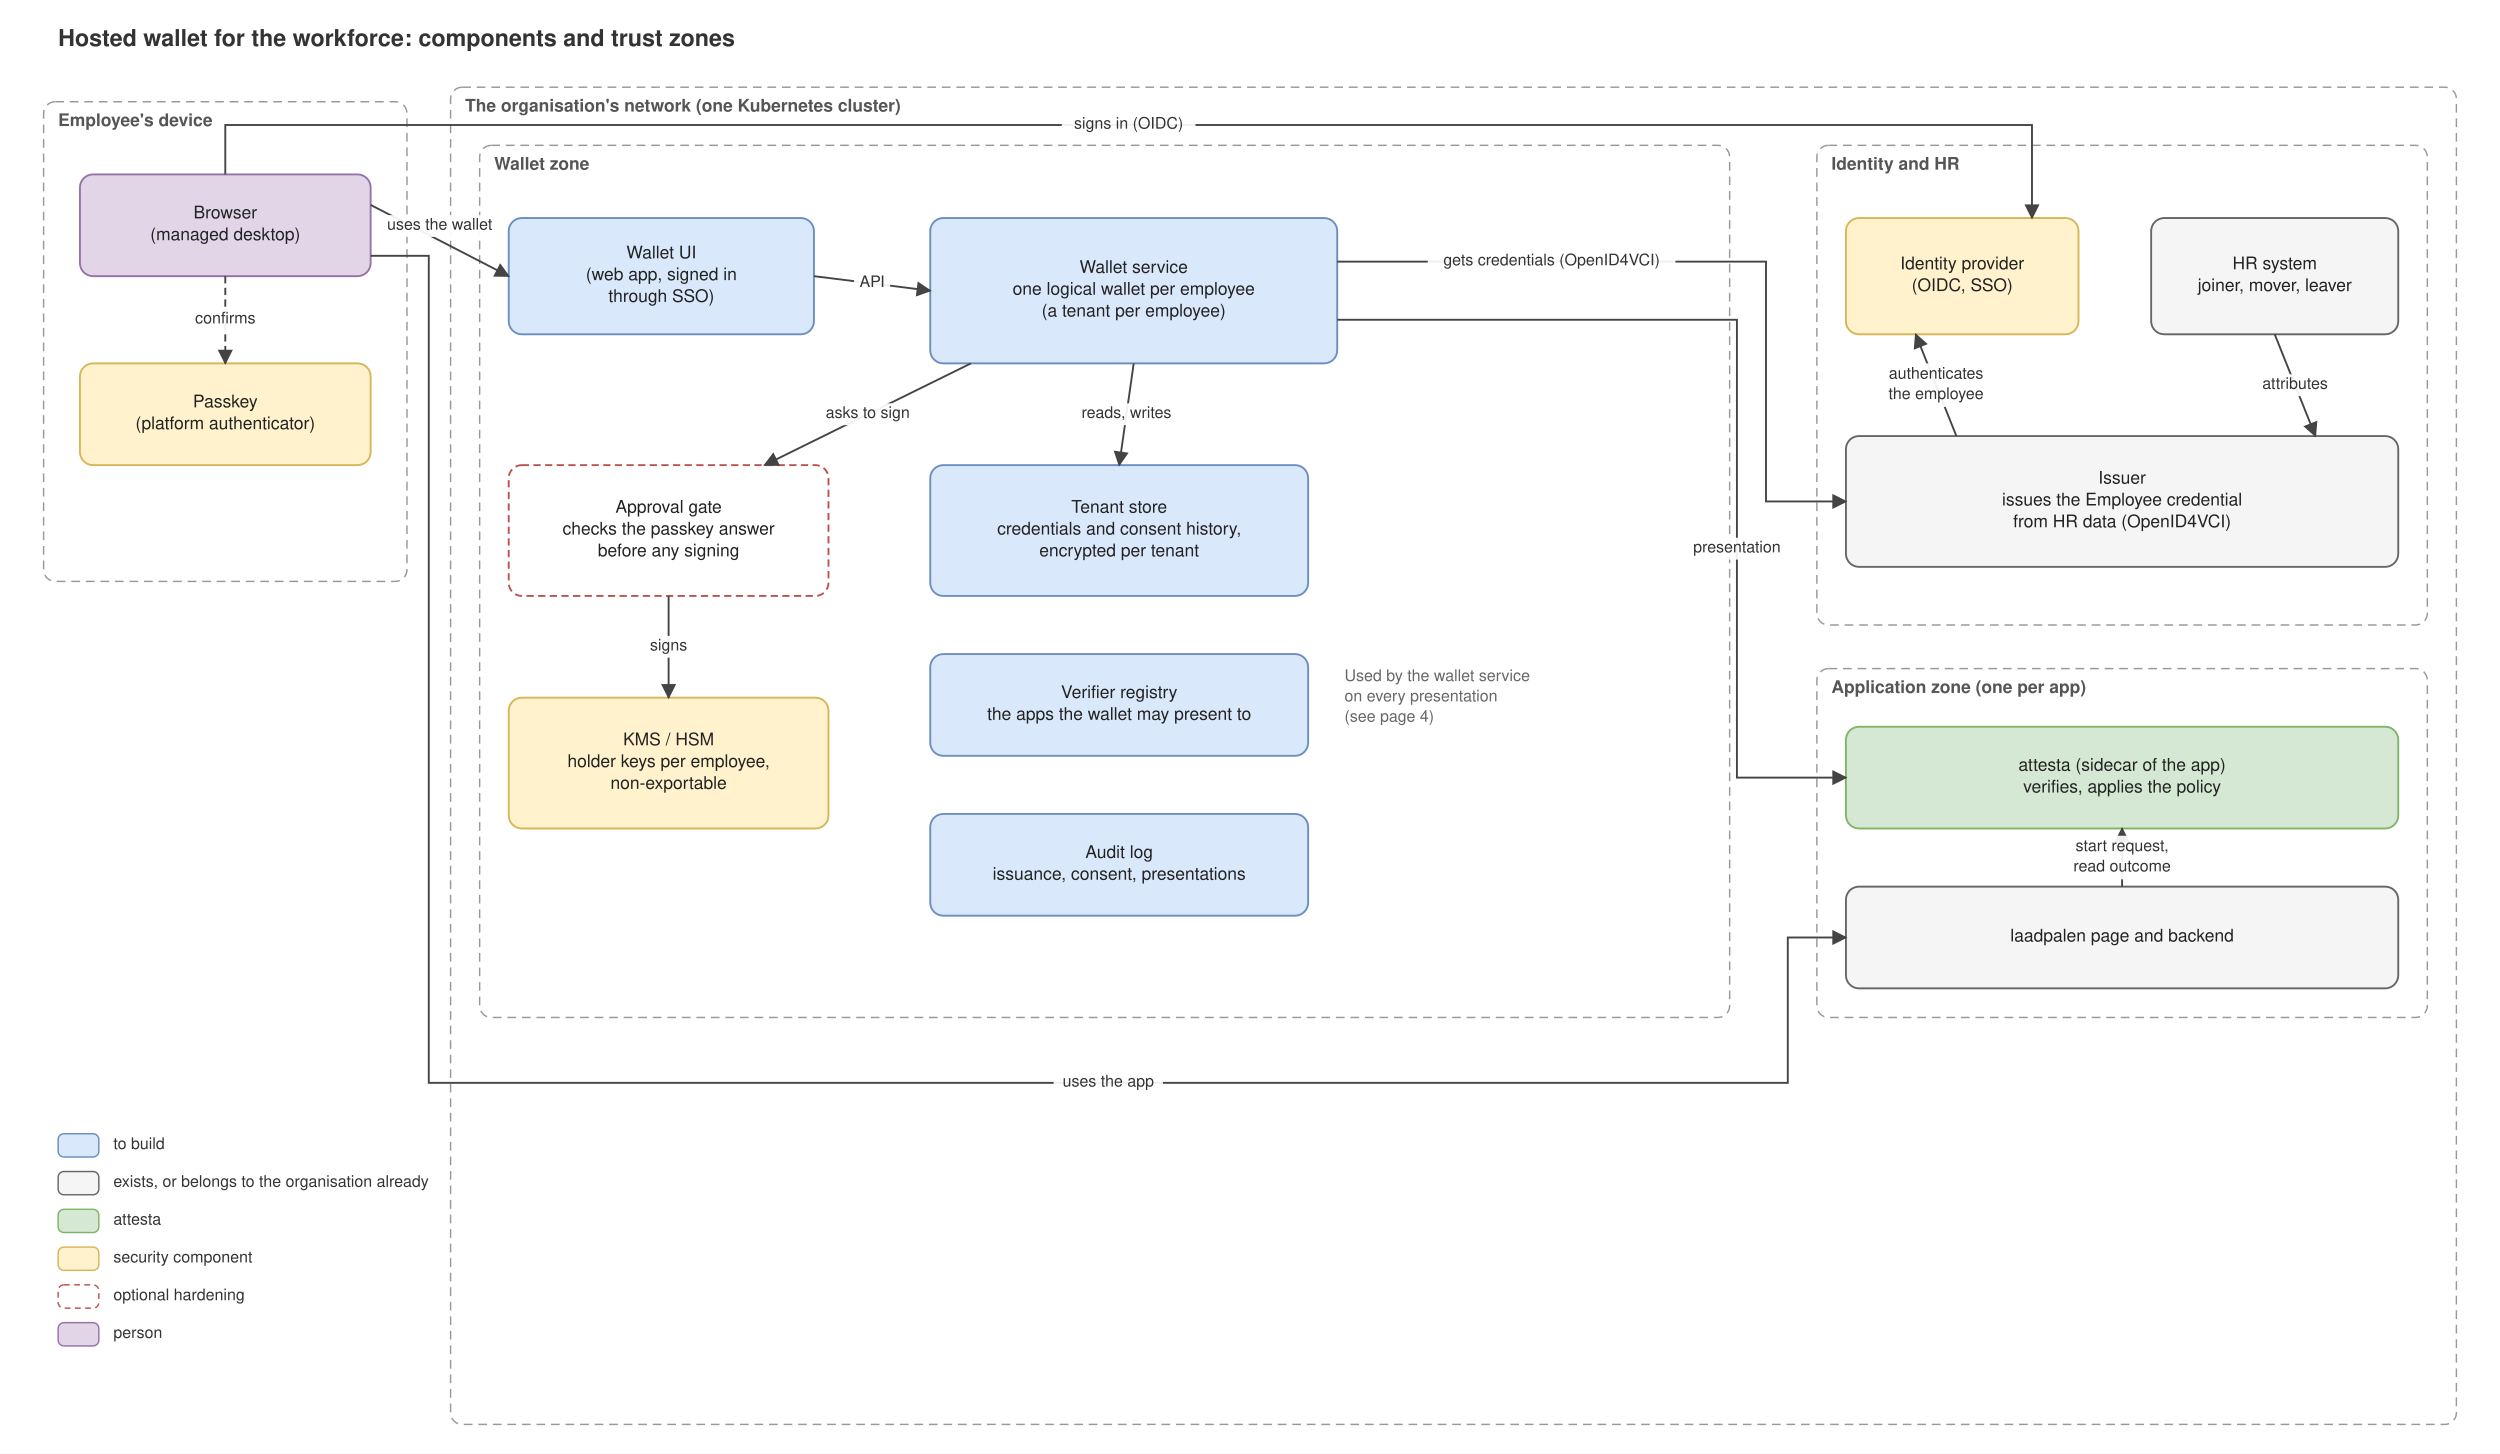
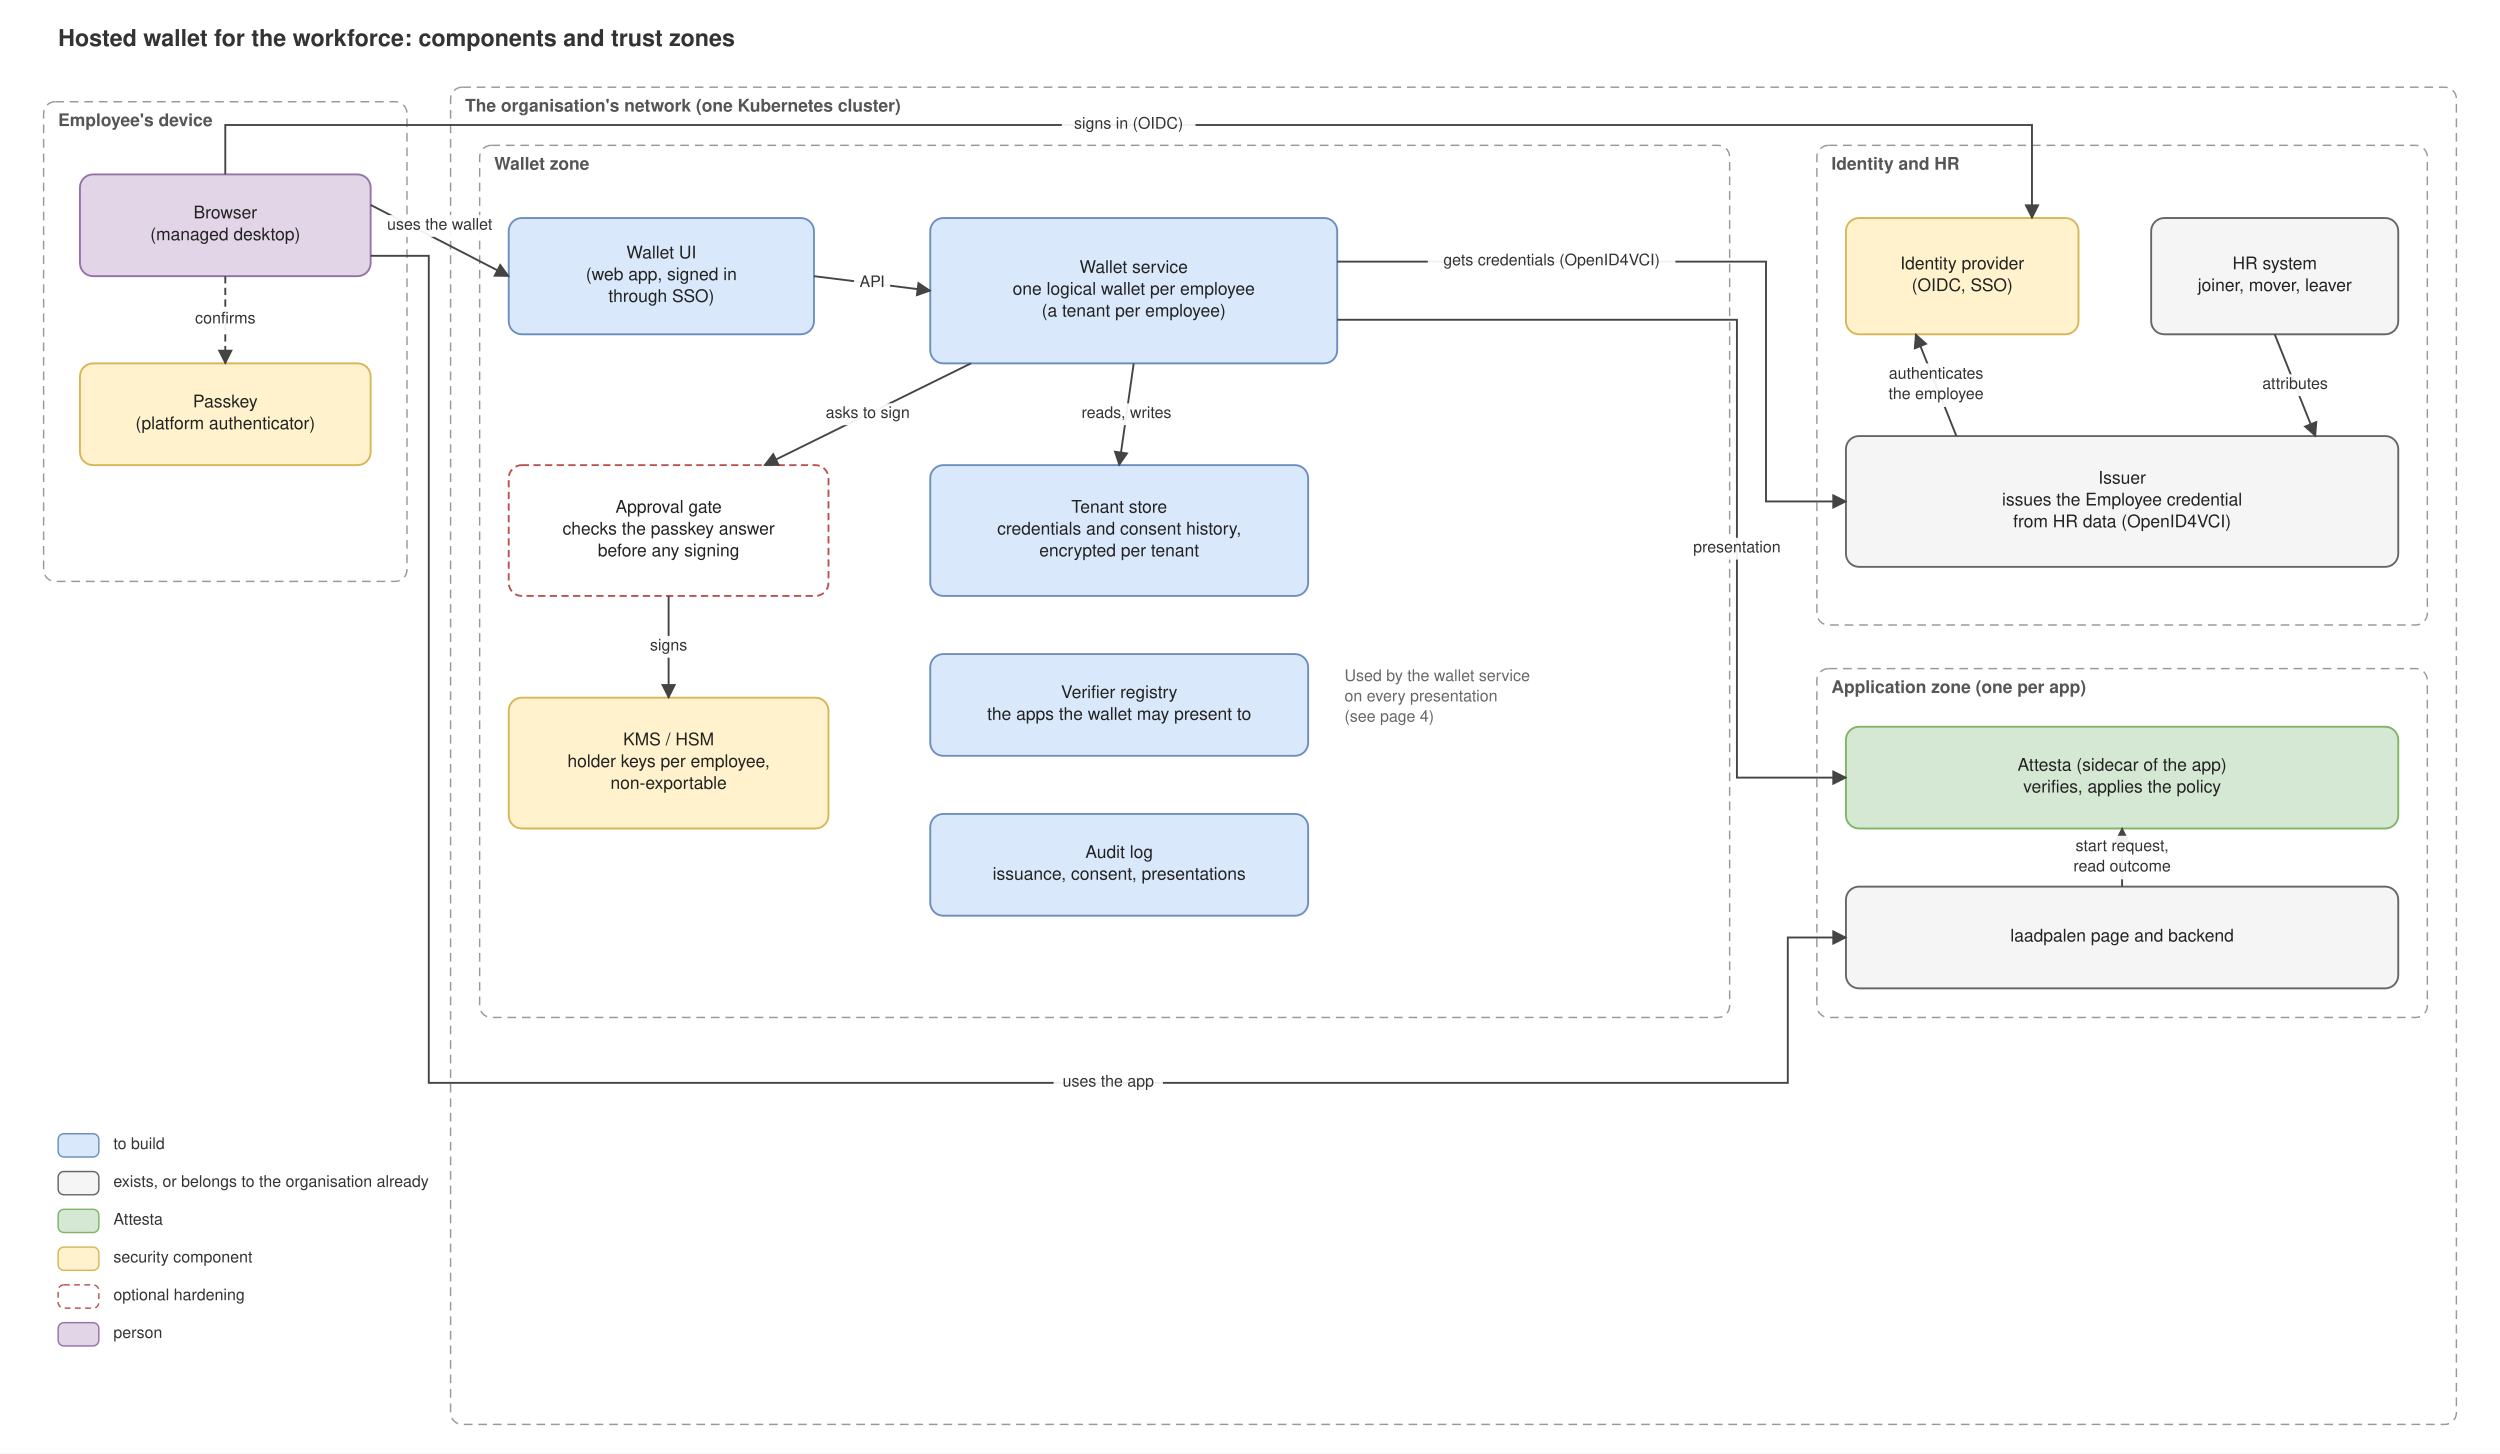
<svg xmlns="http://www.w3.org/2000/svg" viewBox="0 0 1720 1000" width="1720" height="1000" font-family="Helvetica, Arial, sans-serif">
  <defs>
    <marker id="a" viewBox="0 0 10 10" refX="9" refY="5" markerWidth="8" markerHeight="8" orient="auto-start-reverse">
      <path d="M0,0 L10,5 L0,10 z" fill="#444" />
    </marker>
    <marker id="c" viewBox="0 0 10 10" refX="9" refY="5" markerWidth="8" markerHeight="8" orient="auto-start-reverse">
      <path d="M0,0 L10,5 L0,10 z" fill="#c55a11" />
    </marker>
  </defs>
  <rect width="1720" height="1000" fill="#ffffff" />
  <text x="40" y="28" font-size="16" text-anchor="start" dominant-baseline="central" fill="#333333" font-weight="bold">Hosted wallet for the workforce: components and trust zones</text>
  <rect x="30" y="70" width="250" height="330" rx="8" fill="none" stroke="#999" stroke-dasharray="6 4" />
  <text x="40" y="84" font-size="12" text-anchor="start" dominant-baseline="central" fill="#555" font-weight="bold">Employee's device</text>
  <rect x="55" y="120" width="200" height="70" rx="9" fill="#e1d5e7" stroke="#9673a6" stroke-width="1.3" />
  <text x="155.0" y="147.5" font-size="12" text-anchor="middle" dominant-baseline="central" fill="#222">Browser</text>
  <text x="155.0" y="162.5" font-size="12" text-anchor="middle" dominant-baseline="central" fill="#222">(managed desktop)</text>
  <rect x="55" y="250" width="200" height="70" rx="9" fill="#fff2cc" stroke="#d6b656" stroke-width="1.3" />
  <text x="155.0" y="277.5" font-size="12" text-anchor="middle" dominant-baseline="central" fill="#222">Passkey</text>
  <text x="155.0" y="292.5" font-size="12" text-anchor="middle" dominant-baseline="central" fill="#222">(platform authenticator)</text>
  <polyline points="155.0,190 155.0,250" fill="none" stroke="#444" stroke-width="1.3" marker-end="url(#a)" stroke-dasharray="5 3" />
  <rect x="128.6" y="212.5" width="52.8" height="15" fill="#fff" opacity="0.92" />
  <text x="155.0" y="220.0" font-size="11" text-anchor="middle" dominant-baseline="central" fill="#333">confirms</text>
  <rect x="310" y="60" width="1380" height="920" rx="8" fill="none" stroke="#999" stroke-dasharray="6 4" />
  <text x="320" y="74" font-size="12" text-anchor="start" dominant-baseline="central" fill="#555" font-weight="bold">The organisation's network (one Kubernetes cluster)</text>
  <rect x="330" y="100" width="860" height="600" rx="8" fill="none" stroke="#999" stroke-dasharray="6 4" />
  <text x="340" y="114" font-size="12" text-anchor="start" dominant-baseline="central" fill="#555" font-weight="bold">Wallet zone</text>
  <rect x="350" y="150" width="210" height="80" rx="9" fill="#dae8fc" stroke="#6c8ebf" stroke-width="1.3" />
  <text x="455.0" y="175.0" font-size="12" text-anchor="middle" dominant-baseline="central" fill="#222">Wallet UI</text>
  <text x="455.0" y="190.0" font-size="12" text-anchor="middle" dominant-baseline="central" fill="#222">(web app, signed in</text>
  <text x="455.0" y="205.0" font-size="12" text-anchor="middle" dominant-baseline="central" fill="#222">through SSO)</text>
  <rect x="640" y="150" width="280" height="100" rx="9" fill="#dae8fc" stroke="#6c8ebf" stroke-width="1.3" />
  <text x="780.0" y="185.0" font-size="12" text-anchor="middle" dominant-baseline="central" fill="#222">Wallet service</text>
  <text x="780.0" y="200.0" font-size="12" text-anchor="middle" dominant-baseline="central" fill="#222">one logical wallet per employee</text>
  <text x="780.0" y="215.0" font-size="12" text-anchor="middle" dominant-baseline="central" fill="#222">(a tenant per employee)</text>
  <rect x="350" y="320" width="220" height="90" rx="9" fill="#ffffff" stroke="#b85450" stroke-width="1.3" stroke-dasharray="5 3" />
  <text x="460.0" y="350.0" font-size="12" text-anchor="middle" dominant-baseline="central" fill="#222">Approval gate</text>
  <text x="460.0" y="365.0" font-size="12" text-anchor="middle" dominant-baseline="central" fill="#222">checks the passkey answer</text>
  <text x="460.0" y="380.0" font-size="12" text-anchor="middle" dominant-baseline="central" fill="#222">before any signing</text>
  <rect x="350" y="480" width="220" height="90" rx="9" fill="#fff2cc" stroke="#d6b656" stroke-width="1.3" />
  <text x="460.0" y="510.0" font-size="12" text-anchor="middle" dominant-baseline="central" fill="#222">KMS / HSM</text>
  <text x="460.0" y="525.0" font-size="12" text-anchor="middle" dominant-baseline="central" fill="#222">holder keys per employee,</text>
  <text x="460.0" y="540.0" font-size="12" text-anchor="middle" dominant-baseline="central" fill="#222">non-exportable</text>
  <rect x="640" y="320" width="260" height="90" rx="9" fill="#dae8fc" stroke="#6c8ebf" stroke-width="1.3" />
  <text x="770.0" y="350.0" font-size="12" text-anchor="middle" dominant-baseline="central" fill="#222">Tenant store</text>
  <text x="770.0" y="365.0" font-size="12" text-anchor="middle" dominant-baseline="central" fill="#222">credentials and consent history,</text>
  <text x="770.0" y="380.0" font-size="12" text-anchor="middle" dominant-baseline="central" fill="#222">encrypted per tenant</text>
  <rect x="640" y="450" width="260" height="70" rx="9" fill="#dae8fc" stroke="#6c8ebf" stroke-width="1.3" />
  <text x="770.0" y="477.5" font-size="12" text-anchor="middle" dominant-baseline="central" fill="#222">Verifier registry</text>
  <text x="770.0" y="492.5" font-size="12" text-anchor="middle" dominant-baseline="central" fill="#222">the apps the wallet may present to</text>
  <rect x="640" y="560" width="260" height="70" rx="9" fill="#dae8fc" stroke="#6c8ebf" stroke-width="1.3" />
  <text x="770.0" y="587.5" font-size="12" text-anchor="middle" dominant-baseline="central" fill="#222">Audit log</text>
  <text x="770.0" y="602.5" font-size="12" text-anchor="middle" dominant-baseline="central" fill="#222">issuance, consent, presentations</text>
  <text x="925" y="466" font-size="11" text-anchor="start" dominant-baseline="central" fill="#666666">Used by the wallet service</text>
  <text x="925" y="480" font-size="11" text-anchor="start" dominant-baseline="central" fill="#666666">on every presentation</text>
  <text x="925" y="494" font-size="11" text-anchor="start" dominant-baseline="central" fill="#666666">(see page 4)</text>
  <rect x="1250" y="100" width="420" height="330" rx="8" fill="none" stroke="#999" stroke-dasharray="6 4" />
  <text x="1260" y="114" font-size="12" text-anchor="start" dominant-baseline="central" fill="#555" font-weight="bold">Identity and HR</text>
  <rect x="1270" y="150" width="160" height="80" rx="9" fill="#fff2cc" stroke="#d6b656" stroke-width="1.3" />
  <text x="1350.0" y="182.5" font-size="12" text-anchor="middle" dominant-baseline="central" fill="#222">Identity provider</text>
  <text x="1350.0" y="197.5" font-size="12" text-anchor="middle" dominant-baseline="central" fill="#222">(OIDC, SSO)</text>
  <rect x="1480" y="150" width="170" height="80" rx="9" fill="#f5f5f5" stroke="#666666" stroke-width="1.3" />
  <text x="1565.0" y="182.5" font-size="12" text-anchor="middle" dominant-baseline="central" fill="#222">HR system</text>
  <text x="1565.0" y="197.5" font-size="12" text-anchor="middle" dominant-baseline="central" fill="#222">joiner, mover, leaver</text>
  <rect x="1270" y="300" width="380" height="90" rx="9" fill="#f5f5f5" stroke="#666666" stroke-width="1.3" />
  <text x="1460.0" y="330.0" font-size="12" text-anchor="middle" dominant-baseline="central" fill="#222">Issuer</text>
  <text x="1460.0" y="345.0" font-size="12" text-anchor="middle" dominant-baseline="central" fill="#222">issues the Employee credential</text>
  <text x="1460.0" y="360.0" font-size="12" text-anchor="middle" dominant-baseline="central" fill="#222">from HR data (OpenID4VCI)</text>
  <rect x="1250" y="460" width="420" height="240" rx="8" fill="none" stroke="#999" stroke-dasharray="6 4" />
  <text x="1260" y="474" font-size="12" text-anchor="start" dominant-baseline="central" fill="#555" font-weight="bold">Application zone (one per app)</text>
  <rect x="1270" y="500" width="380" height="70" rx="9" fill="#d5e8d4" stroke="#82b366" stroke-width="1.3" />
-   <text x="1460.0" y="527.5" font-size="12" text-anchor="middle" dominant-baseline="central" fill="#222">attesta (sidecar of the app)</text>
+   <text x="1460.0" y="527.5" font-size="12" text-anchor="middle" dominant-baseline="central" fill="#222">Attesta (sidecar of the app)</text>
  <text x="1460.0" y="542.5" font-size="12" text-anchor="middle" dominant-baseline="central" fill="#222">verifies, applies the policy</text>
  <rect x="1270" y="610" width="380" height="70" rx="9" fill="#f5f5f5" stroke="#666666" stroke-width="1.3" />
  <text x="1460.0" y="645.0" font-size="12" text-anchor="middle" dominant-baseline="central" fill="#222">laadpalen page and backend</text>
  <polyline points="155.0,120 155,86 1398,86 1398.0,150" fill="none" stroke="#444" stroke-width="1.3" marker-end="url(#a)" />
  <rect x="730.5" y="78.5" width="92.0" height="15" fill="#fff" opacity="0.92" />
  <text x="776.5" y="86.0" font-size="11" text-anchor="middle" dominant-baseline="central" fill="#333">signs in (OIDC)</text>
  <polyline points="255,141.0 350,190.0" fill="none" stroke="#444" stroke-width="1.3" marker-end="url(#a)" />
  <rect x="256.5" y="148.0" width="92.0" height="15" fill="#fff" opacity="0.92" />
  <text x="302.5" y="155.5" font-size="11" text-anchor="middle" dominant-baseline="central" fill="#333">uses the wallet</text>
  <polyline points="255,176.0 295,176 295,745 1230,745 1230,645 1270,645.0" fill="none" stroke="#444" stroke-width="1.3" marker-end="url(#a)" />
  <rect x="724.9" y="737.5" width="75.2" height="15" fill="#fff" opacity="0.92" />
  <text x="762.5" y="745.0" font-size="11" text-anchor="middle" dominant-baseline="central" fill="#333">uses the app</text>
  <polyline points="560,190.0 640,200.0" fill="none" stroke="#444" stroke-width="1.3" marker-end="url(#a)" />
  <rect x="587.6" y="187.5" width="24.8" height="15" fill="#fff" opacity="0.92" />
  <text x="600.0" y="195.0" font-size="11" text-anchor="middle" dominant-baseline="central" fill="#333">API</text>
  <polyline points="780.0,250 770.0,320" fill="none" stroke="#444" stroke-width="1.3" marker-end="url(#a)" />
  <rect x="734.6" y="277.5" width="80.8" height="15" fill="#fff" opacity="0.92" />
  <text x="775.0" y="285.0" font-size="11" text-anchor="middle" dominant-baseline="central" fill="#333">reads, writes</text>
  <polyline points="668.0,250 526.0,320" fill="none" stroke="#444" stroke-width="1.3" marker-end="url(#a)" />
  <rect x="559.4" y="277.5" width="75.2" height="15" fill="#fff" opacity="0.92" />
  <text x="597.0" y="285.0" font-size="11" text-anchor="middle" dominant-baseline="central" fill="#333">asks to sign</text>
  <polyline points="460.0,410 460.0,480" fill="none" stroke="#444" stroke-width="1.3" marker-end="url(#a)" />
  <rect x="442.0" y="437.5" width="36.0" height="15" fill="#fff" opacity="0.92" />
  <text x="460.0" y="445.0" font-size="11" text-anchor="middle" dominant-baseline="central" fill="#333">signs</text>
  <polyline points="920,180.0 1215,180 1215,345 1270,345.0" fill="none" stroke="#444" stroke-width="1.3" marker-end="url(#a)" />
  <rect x="982.3" y="172.5" width="170.4" height="15" fill="#fff" opacity="0.92" />
  <text x="1067.5" y="180.0" font-size="11" text-anchor="middle" dominant-baseline="central" fill="#333">gets credentials (OpenID4VCI)</text>
  <polyline points="920,220.0 1195,220 1195,535 1270,535.0" fill="none" stroke="#444" stroke-width="1.3" marker-end="url(#a)" />
  <rect x="1157.4" y="370.0" width="75.2" height="15" fill="#fff" opacity="0.92" />
  <text x="1195.0" y="377.5" font-size="11" text-anchor="middle" dominant-baseline="central" fill="#333">presentation</text>
  <polyline points="1346.0,300 1318.0,230" fill="none" stroke="#444" stroke-width="1.3" marker-end="url(#a)" />
  <rect x="1291.6" y="250.0" width="80.8" height="30" fill="#fff" opacity="0.92" />
  <text x="1332.0" y="258.0" font-size="11" text-anchor="middle" dominant-baseline="central" fill="#333">authenticates</text>
  <text x="1332.0" y="272.0" font-size="11" text-anchor="middle" dominant-baseline="central" fill="#333">the employee</text>
  <polyline points="1565.0,230 1593.0,300" fill="none" stroke="#444" stroke-width="1.3" marker-end="url(#a)" />
  <rect x="1547.0" y="257.5" width="64.0" height="15" fill="#fff" opacity="0.92" />
  <text x="1579.0" y="265.0" font-size="11" text-anchor="middle" dominant-baseline="central" fill="#333">attributes</text>
  <polyline points="1460.0,610 1460.0,570" fill="none" stroke="#444" stroke-width="1.3" marker-end="url(#a)" />
  <rect x="1416.8" y="575.0" width="86.4" height="30" fill="#fff" opacity="0.92" />
  <text x="1460.0" y="583.0" font-size="11" text-anchor="middle" dominant-baseline="central" fill="#333">start request,</text>
  <text x="1460.0" y="597.0" font-size="11" text-anchor="middle" dominant-baseline="central" fill="#333">read outcome</text>
  <rect x="40" y="780" width="28" height="16" rx="4" fill="#dae8fc" stroke="#6c8ebf" />
  <text x="78" y="788" font-size="11" dominant-baseline="central" fill="#333">to build</text>
  <rect x="40" y="806" width="28" height="16" rx="4" fill="#f5f5f5" stroke="#666666" />
  <text x="78" y="814" font-size="11" dominant-baseline="central" fill="#333">exists, or belongs to the organisation already</text>
  <rect x="40" y="832" width="28" height="16" rx="4" fill="#d5e8d4" stroke="#82b366" />
-   <text x="78" y="840" font-size="11" dominant-baseline="central" fill="#333">attesta</text>
+   <text x="78" y="840" font-size="11" dominant-baseline="central" fill="#333">Attesta</text>
  <rect x="40" y="858" width="28" height="16" rx="4" fill="#fff2cc" stroke="#d6b656" />
  <text x="78" y="866" font-size="11" dominant-baseline="central" fill="#333">security component</text>
  <rect x="40" y="884" width="28" height="16" rx="4" fill="#ffffff" stroke="#b85450" stroke-dasharray="4 3" />
  <text x="78" y="892" font-size="11" dominant-baseline="central" fill="#333">optional hardening</text>
  <rect x="40" y="910" width="28" height="16" rx="4" fill="#e1d5e7" stroke="#9673a6" />
  <text x="78" y="918" font-size="11" dominant-baseline="central" fill="#333">person</text>
</svg>
